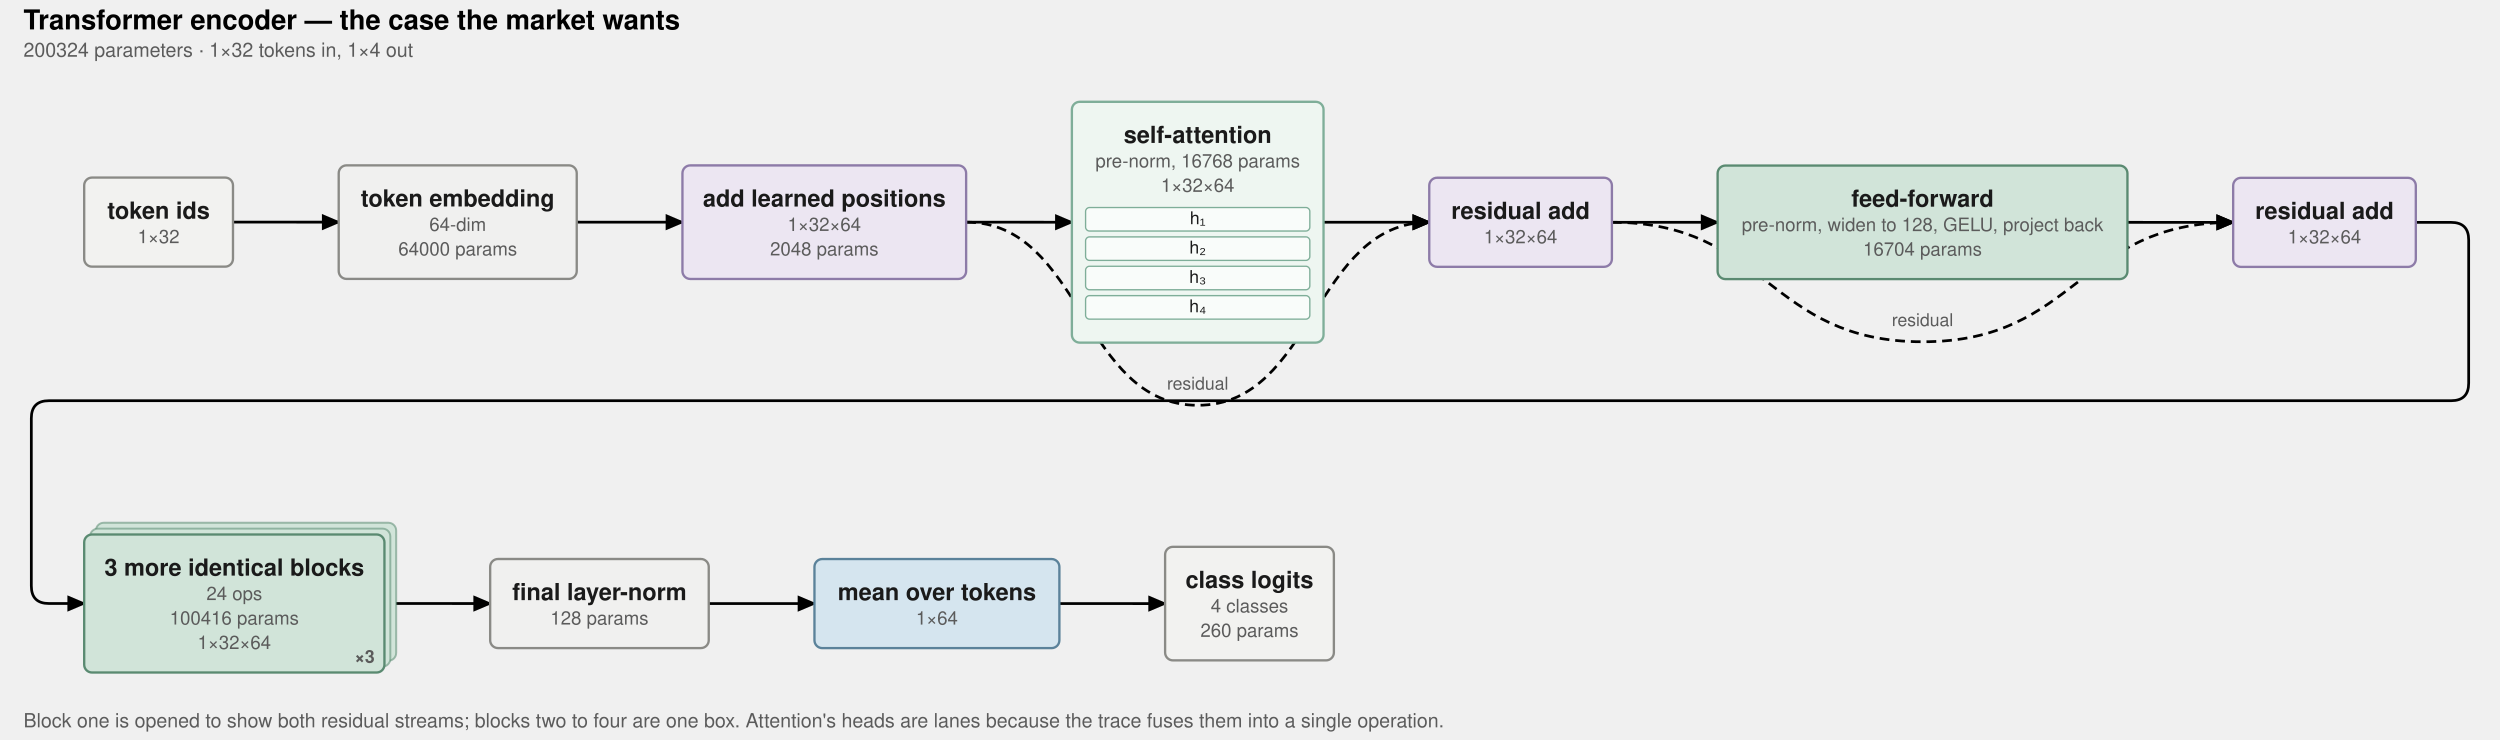
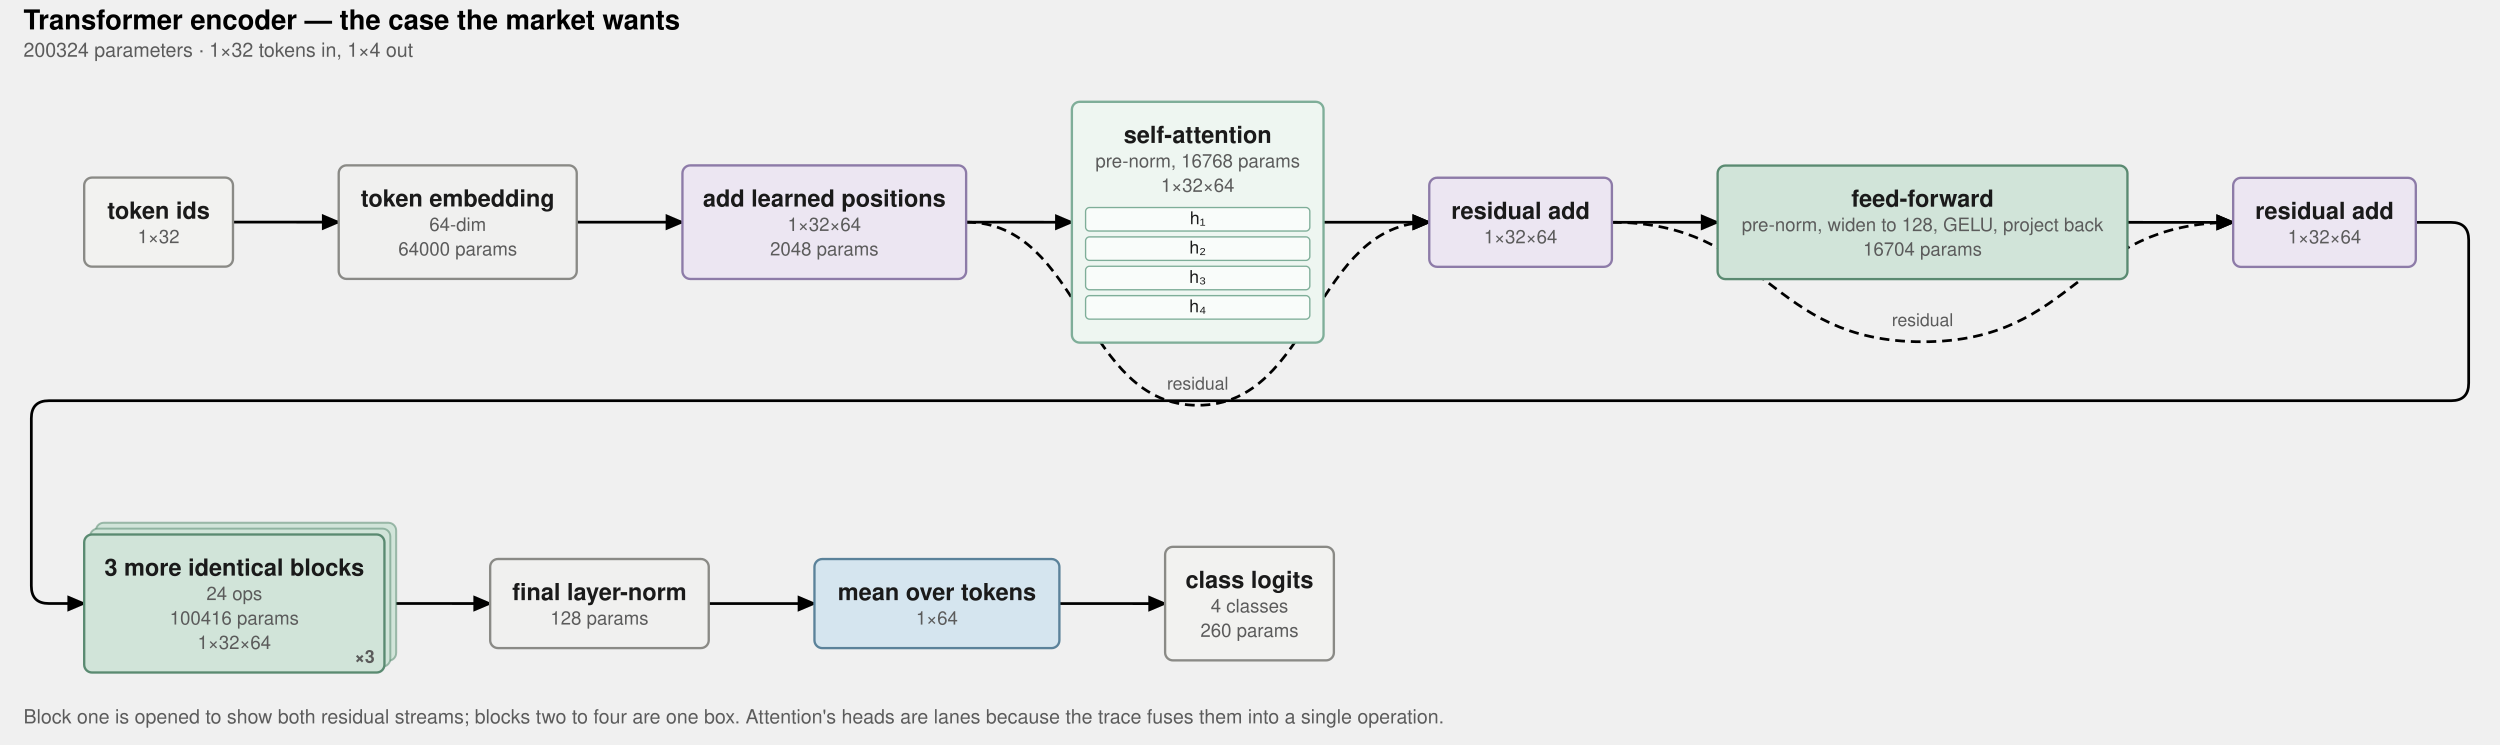
- <svg xmlns="http://www.w3.org/2000/svg" class="draughtsman" role="img" aria-label="Transformer encoder — the case the market wants" viewBox="0 0 1276.92 377.5" width="1276.92" height="377.5">
+ <svg xmlns="http://www.w3.org/2000/svg" class="draughtsman" role="img" aria-label="Transformer encoder — the case the market wants" viewBox="0 0 1276.92 380.5" width="1276.92" height="380.5">
  <defs>
    <marker id="ds-arrow" viewBox="0 0 8 8" refX="7" refY="4" markerWidth="7" markerHeight="7" orient="auto-start-reverse">
      <path d="M0 0.6 L8 4 L0 7.4 Z" style="fill:currentColor" />
    </marker>
  </defs>
  <text class="ds-title" x="12" y="15" style="font-family:Helvetica Neue, Helvetica, Arial, sans-serif;font-size:14px;font-weight:600;fill:currentColor">Transformer encoder — the case the market wants</text>
  <text class="ds-subtitle" x="12" y="29" style="font-family:Helvetica Neue, Helvetica, Arial, sans-serif;font-size:10px;fill:currentColor;opacity:0.62">200324 parameters · 1×32 tokens in, 1×4 out</text>
  <g class="ds-body" transform="translate(0 36)">
    <path class="ds-edge ds-edge-solid" data-from="tokens" data-to="embed" d="M119 77.45 C146 77.45 146 77.46 173 77.46" style="fill:none;stroke:currentColor;stroke-width:1.4" marker-end="url(#ds-arrow)" />
    <path class="ds-edge ds-edge-solid" data-from="embed" data-to="pos" d="M294.57 77.46 C321.57 77.46 321.57 77.48 348.57 77.48" style="fill:none;stroke:currentColor;stroke-width:1.4" marker-end="url(#ds-arrow)" />
    <path class="ds-edge ds-edge-dashed" data-from="pos" data-to="join1" d="M493.48 77.48 C552.61 77.48 552.61 171 611.75 171 C670.88 171 670.88 77.53 730.02 77.53" style="fill:none;stroke:currentColor;stroke-width:1.4;stroke-dasharray:5 3" marker-end="url(#ds-arrow)" />
    <text class="ds-edge-label" x="611.74" y="162.99" text-anchor="middle" style="font-family:Helvetica Neue, Helvetica, Arial, sans-serif;font-size:9.0px;fill:currentColor;opacity:0.62">residual</text>
    <path class="ds-edge ds-edge-solid" data-from="pos" data-to="attn" d="M493.48 77.48 C520.48 77.48 520.48 77.5 547.48 77.5" style="fill:none;stroke:currentColor;stroke-width:1.4" marker-end="url(#ds-arrow)" />
    <path class="ds-edge ds-edge-solid" data-from="attn" data-to="join1" d="M676.02 77.5 C703.02 77.5 703.02 77.53 730.02 77.53" style="fill:none;stroke:currentColor;stroke-width:1.4" marker-end="url(#ds-arrow)" />
    <path class="ds-edge ds-edge-dashed" data-from="join1" data-to="join2" d="M823.3 77.53 C902.63 77.53 902.63 138.56 981.97 138.56 C1061.3 138.56 1061.3 77.58 1140.63 77.58" style="fill:none;stroke:currentColor;stroke-width:1.4;stroke-dasharray:5 3" marker-end="url(#ds-arrow)" />
    <text class="ds-edge-label" x="981.96" y="130.55" text-anchor="middle" style="font-family:Helvetica Neue, Helvetica, Arial, sans-serif;font-size:9.0px;fill:currentColor;opacity:0.62">residual</text>
    <path class="ds-edge ds-edge-solid" data-from="join1" data-to="ff" d="M823.3 77.53 C850.3 77.53 850.3 77.56 877.3 77.56" style="fill:none;stroke:currentColor;stroke-width:1.4" marker-end="url(#ds-arrow)" />
    <path class="ds-edge ds-edge-solid" data-from="ff" data-to="join2" d="M1086.63 77.56 C1113.63 77.56 1113.63 77.58 1140.63 77.58" style="fill:none;stroke:currentColor;stroke-width:1.4" marker-end="url(#ds-arrow)" />
    <path class="ds-edge ds-edge-solid" data-from="join2" data-to="rest" d="M1233.92 77.58 L1251.92 77.58 Q1260.92 77.58 1260.92 86.58 L1260.92 159.67 Q1260.92 168.67 1251.92 168.67 L25 168.67 Q16 168.67 16 177.67 L16 263.25 Q16 272.25 25 272.25 L43 272.25" style="fill:none;stroke:currentColor;stroke-width:1.4" marker-end="url(#ds-arrow)" />
    <path class="ds-edge ds-edge-solid" data-from="rest" data-to="norm" d="M196.36 272.25 C223.36 272.25 223.36 272.27 250.36 272.27" style="fill:none;stroke:currentColor;stroke-width:1.4" marker-end="url(#ds-arrow)" />
    <path class="ds-edge ds-edge-solid" data-from="norm" data-to="pool" d="M362 272.27 C389 272.27 389 272.29 416 272.29" style="fill:none;stroke:currentColor;stroke-width:1.4" marker-end="url(#ds-arrow)" />
    <path class="ds-edge ds-edge-solid" data-from="pool" data-to="logits" d="M541.1 272.29 C568.1 272.29 568.1 272.3 595.1 272.3" style="fill:none;stroke:currentColor;stroke-width:1.4" marker-end="url(#ds-arrow)" />
    <g class="ds-stage ds-kind-input" data-stage="tokens">
      <rect x="43" y="54.7" width="76" height="45.5" rx="4" style="fill:#f2f2f0;stroke:#8a8a86;stroke-width:1.2" />
      <text x="81" y="75.7" text-anchor="middle" style="font-family:Helvetica Neue, Helvetica, Arial, sans-serif;font-size:12.0px;font-weight:600;fill:#1a1a1a">token ids</text>
      <text x="81" y="88.2" text-anchor="middle" style="font-family:Helvetica Neue, Helvetica, Arial, sans-serif;font-size:9.5px;fill:#5b5b5b">1×32</text>
    </g>
    <g class="ds-stage ds-kind-op" data-stage="embed">
      <rect x="173" y="48.46" width="121.58" height="58" rx="4" style="fill:#f0f0ef;stroke:#8a8a86;stroke-width:1.2" />
      <text x="233.79" y="69.46" text-anchor="middle" style="font-family:Helvetica Neue, Helvetica, Arial, sans-serif;font-size:12.0px;font-weight:600;fill:#1a1a1a">token embedding</text>
      <text x="233.79" y="81.96" text-anchor="middle" style="font-family:Helvetica Neue, Helvetica, Arial, sans-serif;font-size:9.5px;fill:#5b5b5b">64-dim</text>
      <text x="233.79" y="94.46" text-anchor="middle" style="font-family:Helvetica Neue, Helvetica, Arial, sans-serif;font-size:9.5px;fill:#5b5b5b">64000 params</text>
    </g>
    <g class="ds-stage ds-kind-concat" data-stage="pos">
      <rect x="348.57" y="48.48" width="144.9" height="58" rx="4" style="fill:#ece6f2;stroke:#8d7ba8;stroke-width:1.2" />
      <text x="421.03" y="69.48" text-anchor="middle" style="font-family:Helvetica Neue, Helvetica, Arial, sans-serif;font-size:12.0px;font-weight:600;fill:#1a1a1a">add learned positions</text>
      <text x="421.03" y="81.98" text-anchor="middle" style="font-family:Helvetica Neue, Helvetica, Arial, sans-serif;font-size:9.5px;fill:#5b5b5b">1×32×64</text>
      <text x="421.03" y="94.48" text-anchor="middle" style="font-family:Helvetica Neue, Helvetica, Arial, sans-serif;font-size:9.5px;fill:#5b5b5b">2048 params</text>
    </g>
    <g class="ds-stage ds-kind-kernel" data-stage="attn">
      <rect x="547.48" y="16" width="128.54" height="123" rx="4" style="fill:#eef6f1;stroke:#7fae99;stroke-width:1.2" />
      <text x="611.75" y="37" text-anchor="middle" style="font-family:Helvetica Neue, Helvetica, Arial, sans-serif;font-size:12.0px;font-weight:600;fill:#1a1a1a">self-attention</text>
      <text x="611.75" y="49.5" text-anchor="middle" style="font-family:Helvetica Neue, Helvetica, Arial, sans-serif;font-size:9.5px;fill:#5b5b5b">pre-norm, 16768 params</text>
      <text x="611.75" y="62" text-anchor="middle" style="font-family:Helvetica Neue, Helvetica, Arial, sans-serif;font-size:9.5px;fill:#5b5b5b">1×32×64</text>
      <rect class="ds-lane" x="554.48" y="70" width="114.54" height="12" rx="2" style="fill:#ffffff;fill-opacity:0.62;stroke:#7fae99;stroke-width:0.7" />
      <text x="611.75" y="78.5" text-anchor="middle" style="font-family:Helvetica Neue, Helvetica, Arial, sans-serif;font-size:9.0px;fill:#1a1a1a">h₁</text>
      <rect class="ds-lane" x="554.48" y="85" width="114.54" height="12" rx="2" style="fill:#ffffff;fill-opacity:0.62;stroke:#7fae99;stroke-width:0.7" />
      <text x="611.75" y="93.5" text-anchor="middle" style="font-family:Helvetica Neue, Helvetica, Arial, sans-serif;font-size:9.0px;fill:#1a1a1a">h₂</text>
      <rect class="ds-lane" x="554.48" y="100" width="114.54" height="12" rx="2" style="fill:#ffffff;fill-opacity:0.62;stroke:#7fae99;stroke-width:0.7" />
      <text x="611.75" y="108.5" text-anchor="middle" style="font-family:Helvetica Neue, Helvetica, Arial, sans-serif;font-size:9.0px;fill:#1a1a1a">h₃</text>
      <rect class="ds-lane" x="554.48" y="115" width="114.54" height="12" rx="2" style="fill:#ffffff;fill-opacity:0.62;stroke:#7fae99;stroke-width:0.7" />
      <text x="611.75" y="123.5" text-anchor="middle" style="font-family:Helvetica Neue, Helvetica, Arial, sans-serif;font-size:9.0px;fill:#1a1a1a">h₄</text>
    </g>
    <g class="ds-stage ds-kind-concat" data-stage="join1">
      <rect x="730.02" y="54.78" width="93.29" height="45.5" rx="4" style="fill:#ece6f2;stroke:#8d7ba8;stroke-width:1.2" />
      <text x="776.66" y="75.78" text-anchor="middle" style="font-family:Helvetica Neue, Helvetica, Arial, sans-serif;font-size:12.0px;font-weight:600;fill:#1a1a1a">residual add</text>
      <text x="776.66" y="88.28" text-anchor="middle" style="font-family:Helvetica Neue, Helvetica, Arial, sans-serif;font-size:9.5px;fill:#5b5b5b">1×32×64</text>
    </g>
    <g class="ds-stage ds-kind-stack" data-stage="ff">
      <rect x="877.3" y="48.56" width="209.33" height="58" rx="4" style="fill:#d1e4d9;stroke:#5a8a71;stroke-width:1.2" />
      <text x="981.97" y="69.56" text-anchor="middle" style="font-family:Helvetica Neue, Helvetica, Arial, sans-serif;font-size:12.0px;font-weight:600;fill:#1a1a1a">feed-forward</text>
      <text x="981.97" y="82.06" text-anchor="middle" style="font-family:Helvetica Neue, Helvetica, Arial, sans-serif;font-size:9.5px;fill:#5b5b5b">pre-norm, widen to 128, GELU, project back</text>
      <text x="981.97" y="94.56" text-anchor="middle" style="font-family:Helvetica Neue, Helvetica, Arial, sans-serif;font-size:9.5px;fill:#5b5b5b">16704 params</text>
    </g>
    <g class="ds-stage ds-kind-concat" data-stage="join2">
      <rect x="1140.63" y="54.83" width="93.29" height="45.5" rx="4" style="fill:#ece6f2;stroke:#8d7ba8;stroke-width:1.2" />
      <text x="1187.27" y="75.83" text-anchor="middle" style="font-family:Helvetica Neue, Helvetica, Arial, sans-serif;font-size:12.0px;font-weight:600;fill:#1a1a1a">residual add</text>
      <text x="1187.27" y="88.33" text-anchor="middle" style="font-family:Helvetica Neue, Helvetica, Arial, sans-serif;font-size:9.5px;fill:#5b5b5b">1×32×64</text>
    </g>
    <g class="ds-stage ds-kind-stack" data-stage="rest">
      <rect class="ds-repeat-sheet" x="49" y="231" width="153.36" height="70.5" rx="4" style="fill:#d1e4d9;stroke:#5a8a71;stroke-width:1;stroke-opacity:0.55" />
      <rect class="ds-repeat-sheet" x="46" y="234" width="153.36" height="70.5" rx="4" style="fill:#d1e4d9;stroke:#5a8a71;stroke-width:1;stroke-opacity:0.55" />
      <rect x="43" y="237" width="153.36" height="70.5" rx="4" style="fill:#d1e4d9;stroke:#5a8a71;stroke-width:1.2" />
      <text class="ds-repeat-badge" x="191.36" y="302.5" text-anchor="end" style="font-family:Helvetica Neue, Helvetica, Arial, sans-serif;font-size:9px;font-weight:600;fill:#5b5b5b">×3</text>
      <text x="119.68" y="258" text-anchor="middle" style="font-family:Helvetica Neue, Helvetica, Arial, sans-serif;font-size:12.0px;font-weight:600;fill:#1a1a1a">3 more identical blocks</text>
      <text x="119.68" y="270.5" text-anchor="middle" style="font-family:Helvetica Neue, Helvetica, Arial, sans-serif;font-size:9.5px;fill:#5b5b5b">24 ops</text>
      <text x="119.68" y="283" text-anchor="middle" style="font-family:Helvetica Neue, Helvetica, Arial, sans-serif;font-size:9.5px;fill:#5b5b5b">100416 params</text>
      <text x="119.68" y="295.5" text-anchor="middle" style="font-family:Helvetica Neue, Helvetica, Arial, sans-serif;font-size:9.5px;fill:#5b5b5b">1×32×64</text>
    </g>
    <g class="ds-stage ds-kind-op" data-stage="norm">
      <rect x="250.36" y="249.52" width="111.64" height="45.5" rx="4" style="fill:#f0f0ef;stroke:#8a8a86;stroke-width:1.2" />
      <text x="306.18" y="270.52" text-anchor="middle" style="font-family:Helvetica Neue, Helvetica, Arial, sans-serif;font-size:12.0px;font-weight:600;fill:#1a1a1a">final layer-norm</text>
      <text x="306.18" y="283.02" text-anchor="middle" style="font-family:Helvetica Neue, Helvetica, Arial, sans-serif;font-size:9.5px;fill:#5b5b5b">128 params</text>
    </g>
    <g class="ds-stage ds-kind-reduce" data-stage="pool">
      <rect x="416" y="249.54" width="125.1" height="45.5" rx="4" style="fill:#d5e5ef;stroke:#5b829a;stroke-width:1.2" />
      <text x="478.55" y="270.54" text-anchor="middle" style="font-family:Helvetica Neue, Helvetica, Arial, sans-serif;font-size:12.0px;font-weight:600;fill:#1a1a1a">mean over tokens</text>
      <text x="478.55" y="283.04" text-anchor="middle" style="font-family:Helvetica Neue, Helvetica, Arial, sans-serif;font-size:9.5px;fill:#5b5b5b">1×64</text>
    </g>
    <g class="ds-stage ds-kind-output" data-stage="logits">
      <rect x="595.1" y="243.3" width="86.2" height="58" rx="4" style="fill:#f2f2f0;stroke:#8a8a86;stroke-width:1.2" />
      <text x="638.2" y="264.3" text-anchor="middle" style="font-family:Helvetica Neue, Helvetica, Arial, sans-serif;font-size:12.0px;font-weight:600;fill:#1a1a1a">class logits</text>
      <text x="638.2" y="276.8" text-anchor="middle" style="font-family:Helvetica Neue, Helvetica, Arial, sans-serif;font-size:9.5px;fill:#5b5b5b">4 classes</text>
      <text x="638.2" y="289.3" text-anchor="middle" style="font-family:Helvetica Neue, Helvetica, Arial, sans-serif;font-size:9.5px;fill:#5b5b5b">260 params</text>
    </g>
  </g>
-   <text class="ds-caption" x="12" y="371.5" style="font-family:Helvetica Neue, Helvetica, Arial, sans-serif;font-size:10.0px;fill:currentColor;opacity:0.62">Block one is opened to show both residual streams; blocks two to four are one box. Attention's heads are lanes because the trace fuses them into a single operation.</text>
+   <text class="ds-caption" x="12" y="369.5" style="font-family:Helvetica Neue, Helvetica, Arial, sans-serif;font-size:10.0px;fill:currentColor;opacity:0.62">Block one is opened to show both residual streams; blocks two to four are one box. Attention's heads are lanes because the trace fuses them into a single operation.</text>
</svg>
